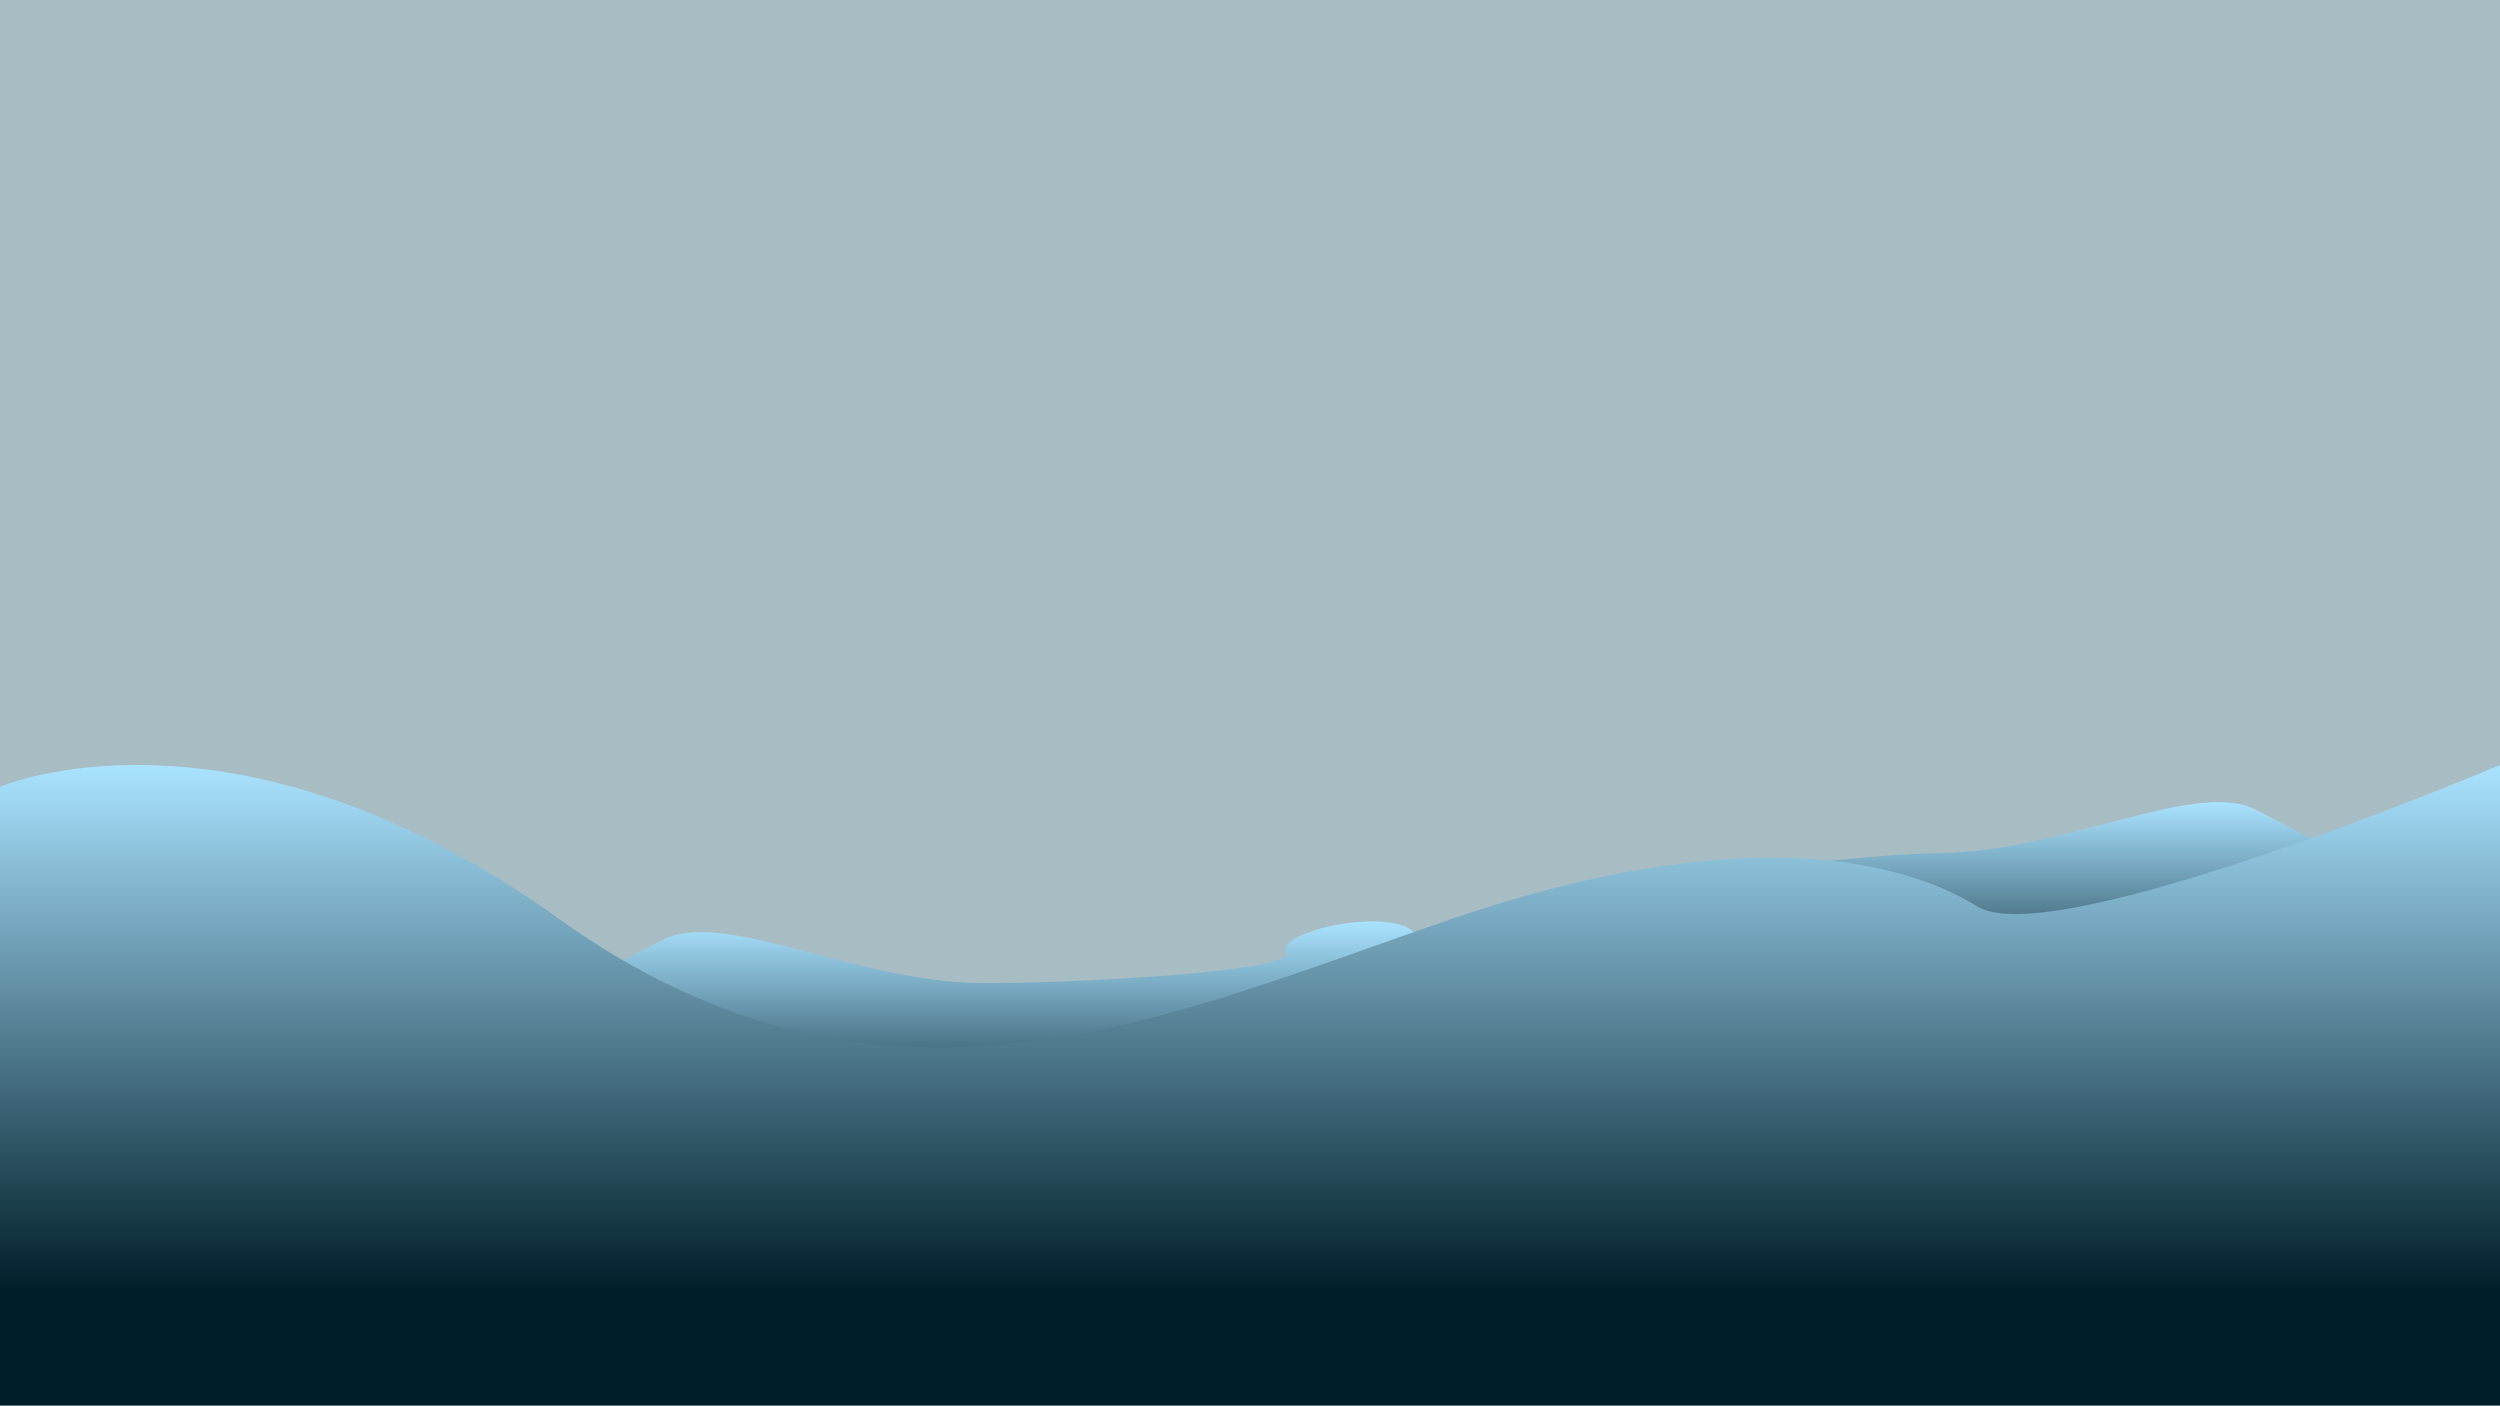
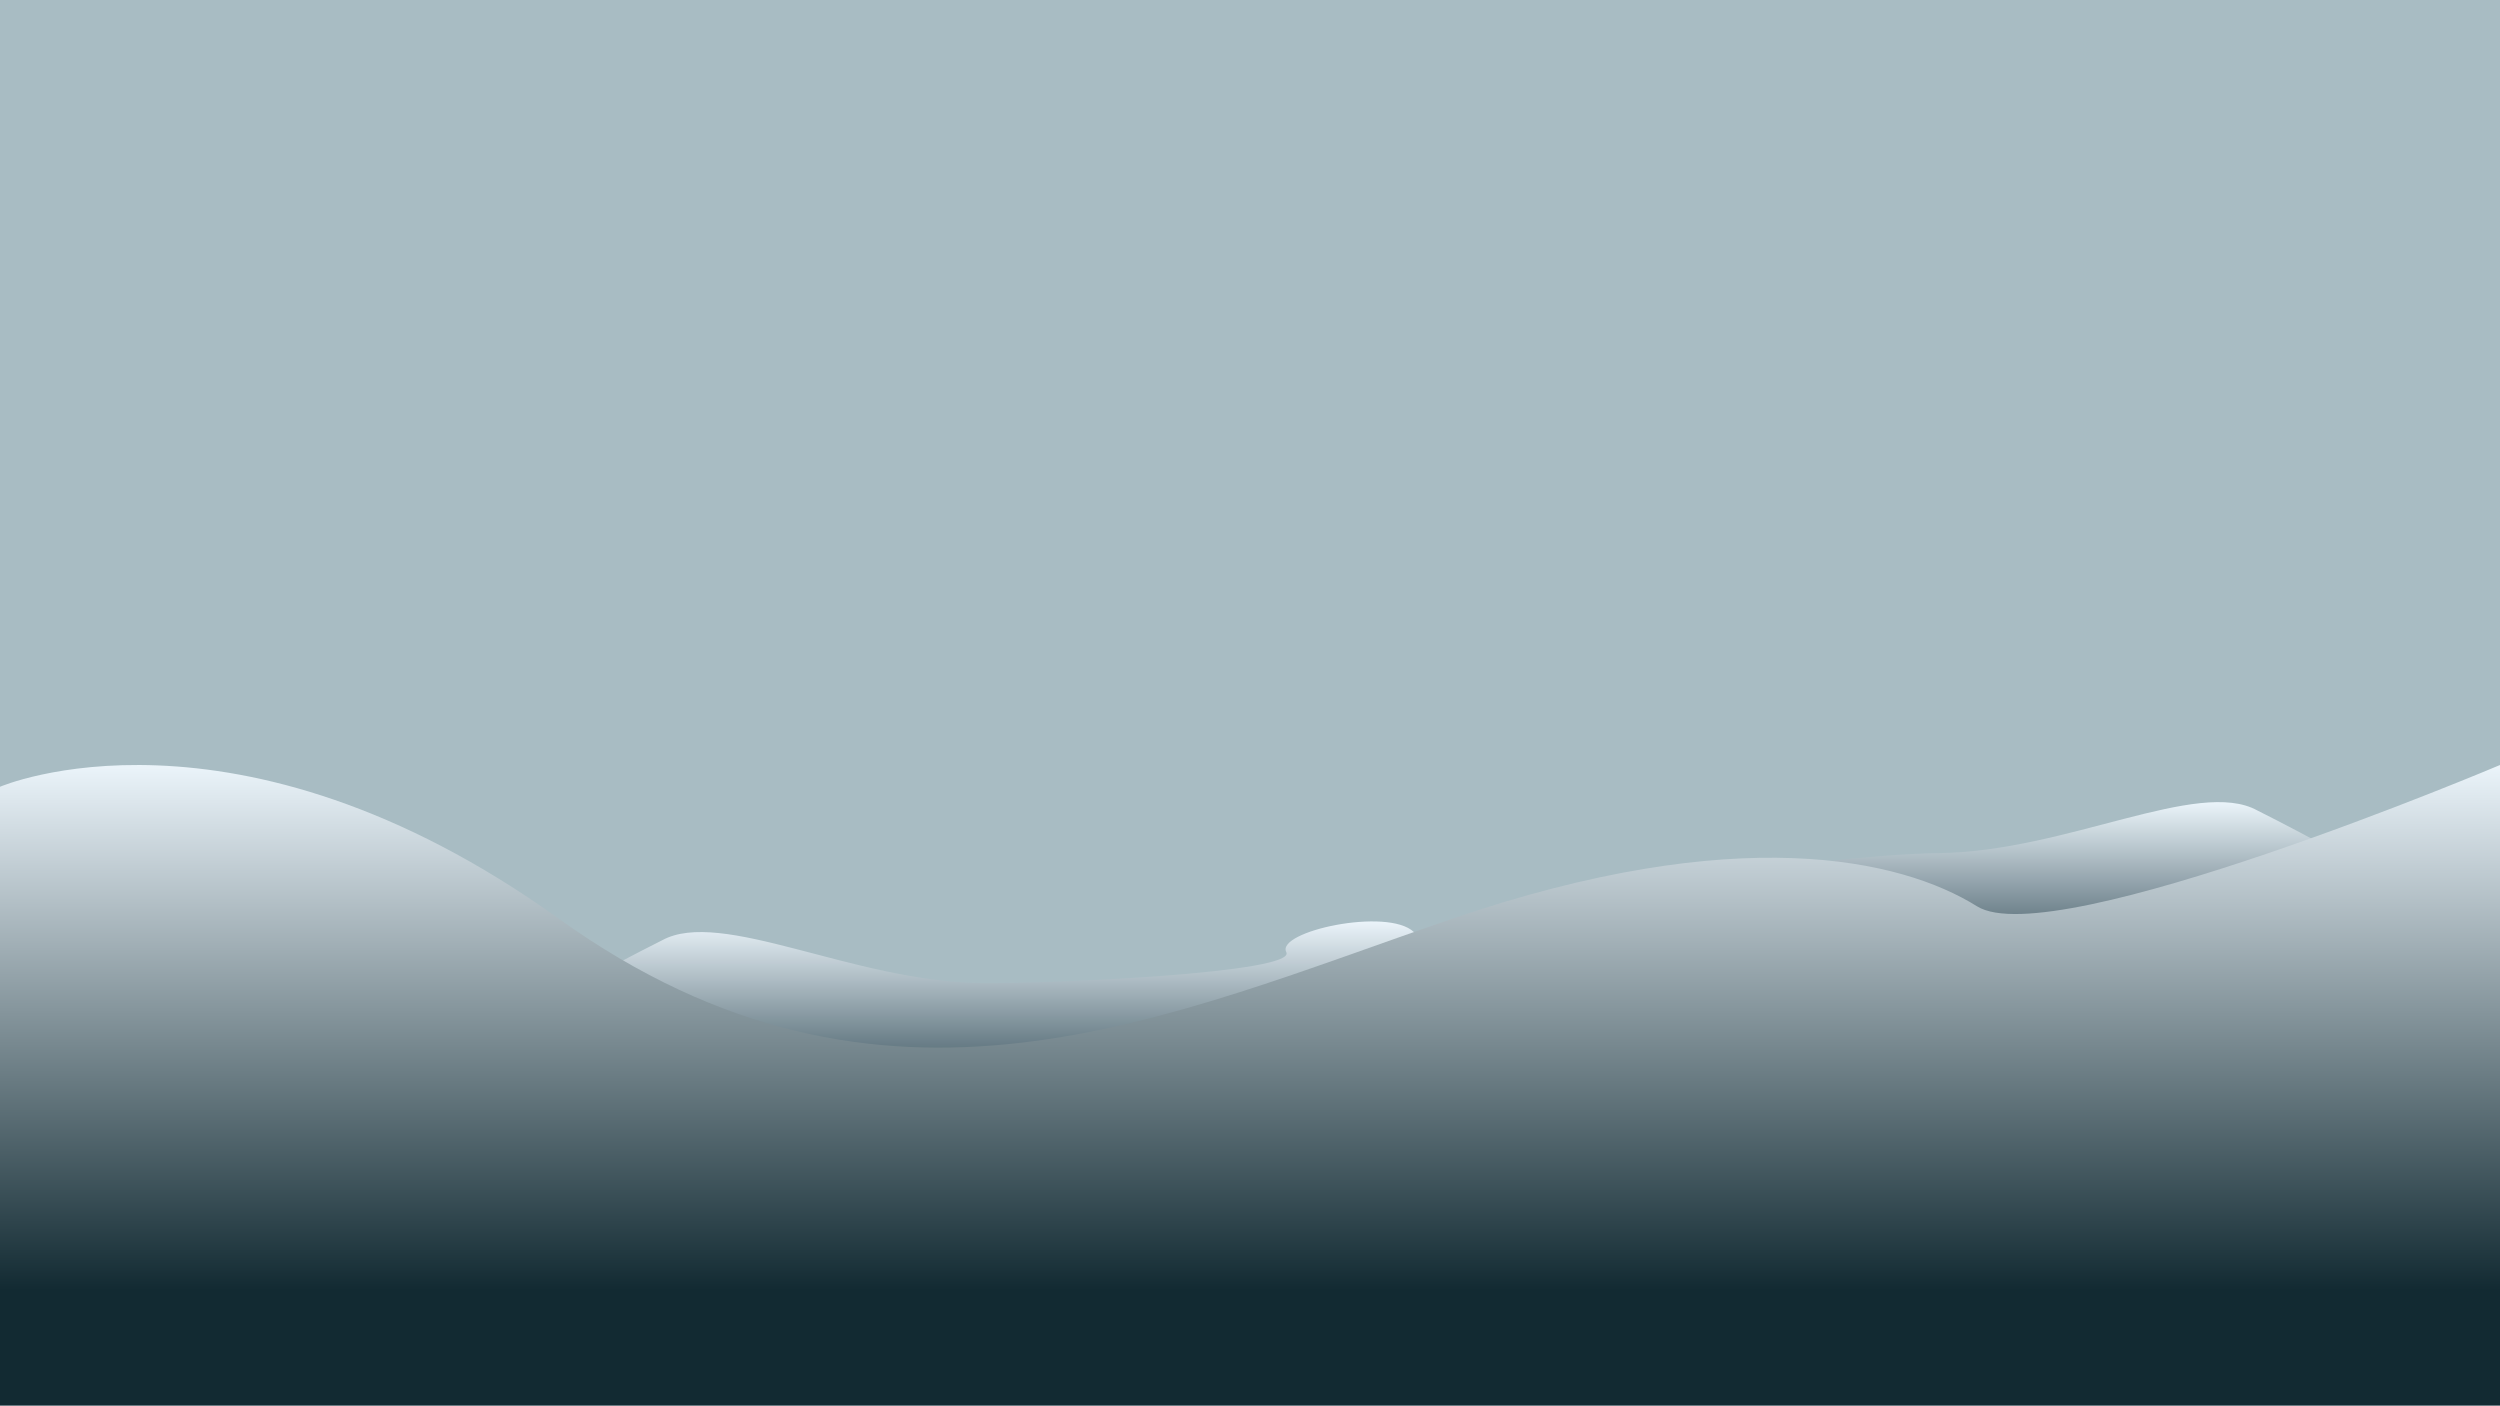
<svg xmlns="http://www.w3.org/2000/svg" xmlns:xlink="http://www.w3.org/1999/xlink" id="background" viewBox="0 0 1366 768">
  <defs>
    <style>.cls-1{fill:#a8bcc3;}.cls-2{fill:url(#linear-gradient);}.cls-3{fill:url(#linear-gradient-2);}.cls-4{fill:url(#linear-gradient-3);}</style>
    <linearGradient id="linear-gradient" x1="516.47" y1="503.47" x2="516.47" y2="651.56" gradientUnits="userSpaceOnUse">
-       <stop offset="0" stop-color="#aae3ff" />
+       <stop offset="0" stop-color="#ebf4fa" />
      <stop offset="0.82" stop-color="#001e2a" />
    </linearGradient>
    <linearGradient id="linear-gradient-2" x1="1078.8" y1="438.28" x2="1078.8" y2="580.56" gradientTransform="matrix(-1, 0, 0, 1, 2158.07, 0)" xlink:href="#linear-gradient" />
-     <linearGradient id="linear-gradient-3" x1="683" y1="418" x2="683" y2="768" xlink:href="#linear-gradient" />
+     <linearGradient id="linear-gradient-3" x1="683" y1="418" x2="683" y2="768" gradientUnits="userSpaceOnUse">
+       <stop offset="0" stop-color="#ebf4fa" />
+       <stop offset="0.82" stop-color="#122a32" />
+     </linearGradient>
  </defs>
  <g id="bg">
    <rect id="sky" class="cls-1" width="1366" height="768" />
    <path class="cls-2" d="M361.68,513.83C394,496,466.06,536.27,535.53,537.14c40.11.5,173.14-5.61,167.3-16.88s55.25-24.7,69.71-11S615.71,651.56,615.71,651.56s-386-56.1-354.34-79.83S361.68,513.83,361.68,513.83Z" />
    <path class="cls-3" d="M1233.39,442.83C1201.07,425,1129,465.27,1059.54,466.14S823,495,823,495l156.36,85.56s386-56.1,354.34-79.83S1233.39,442.83,1233.39,442.83Z" />
    <path id="sea" class="cls-4" d="M0,429.89s127.87-55.17,305.43,72.16,332.27,53.28,487.92,0,245.16-32.9,286.91-6.84S1366,418,1366,418V768H0Z" />
  </g>
</svg>
